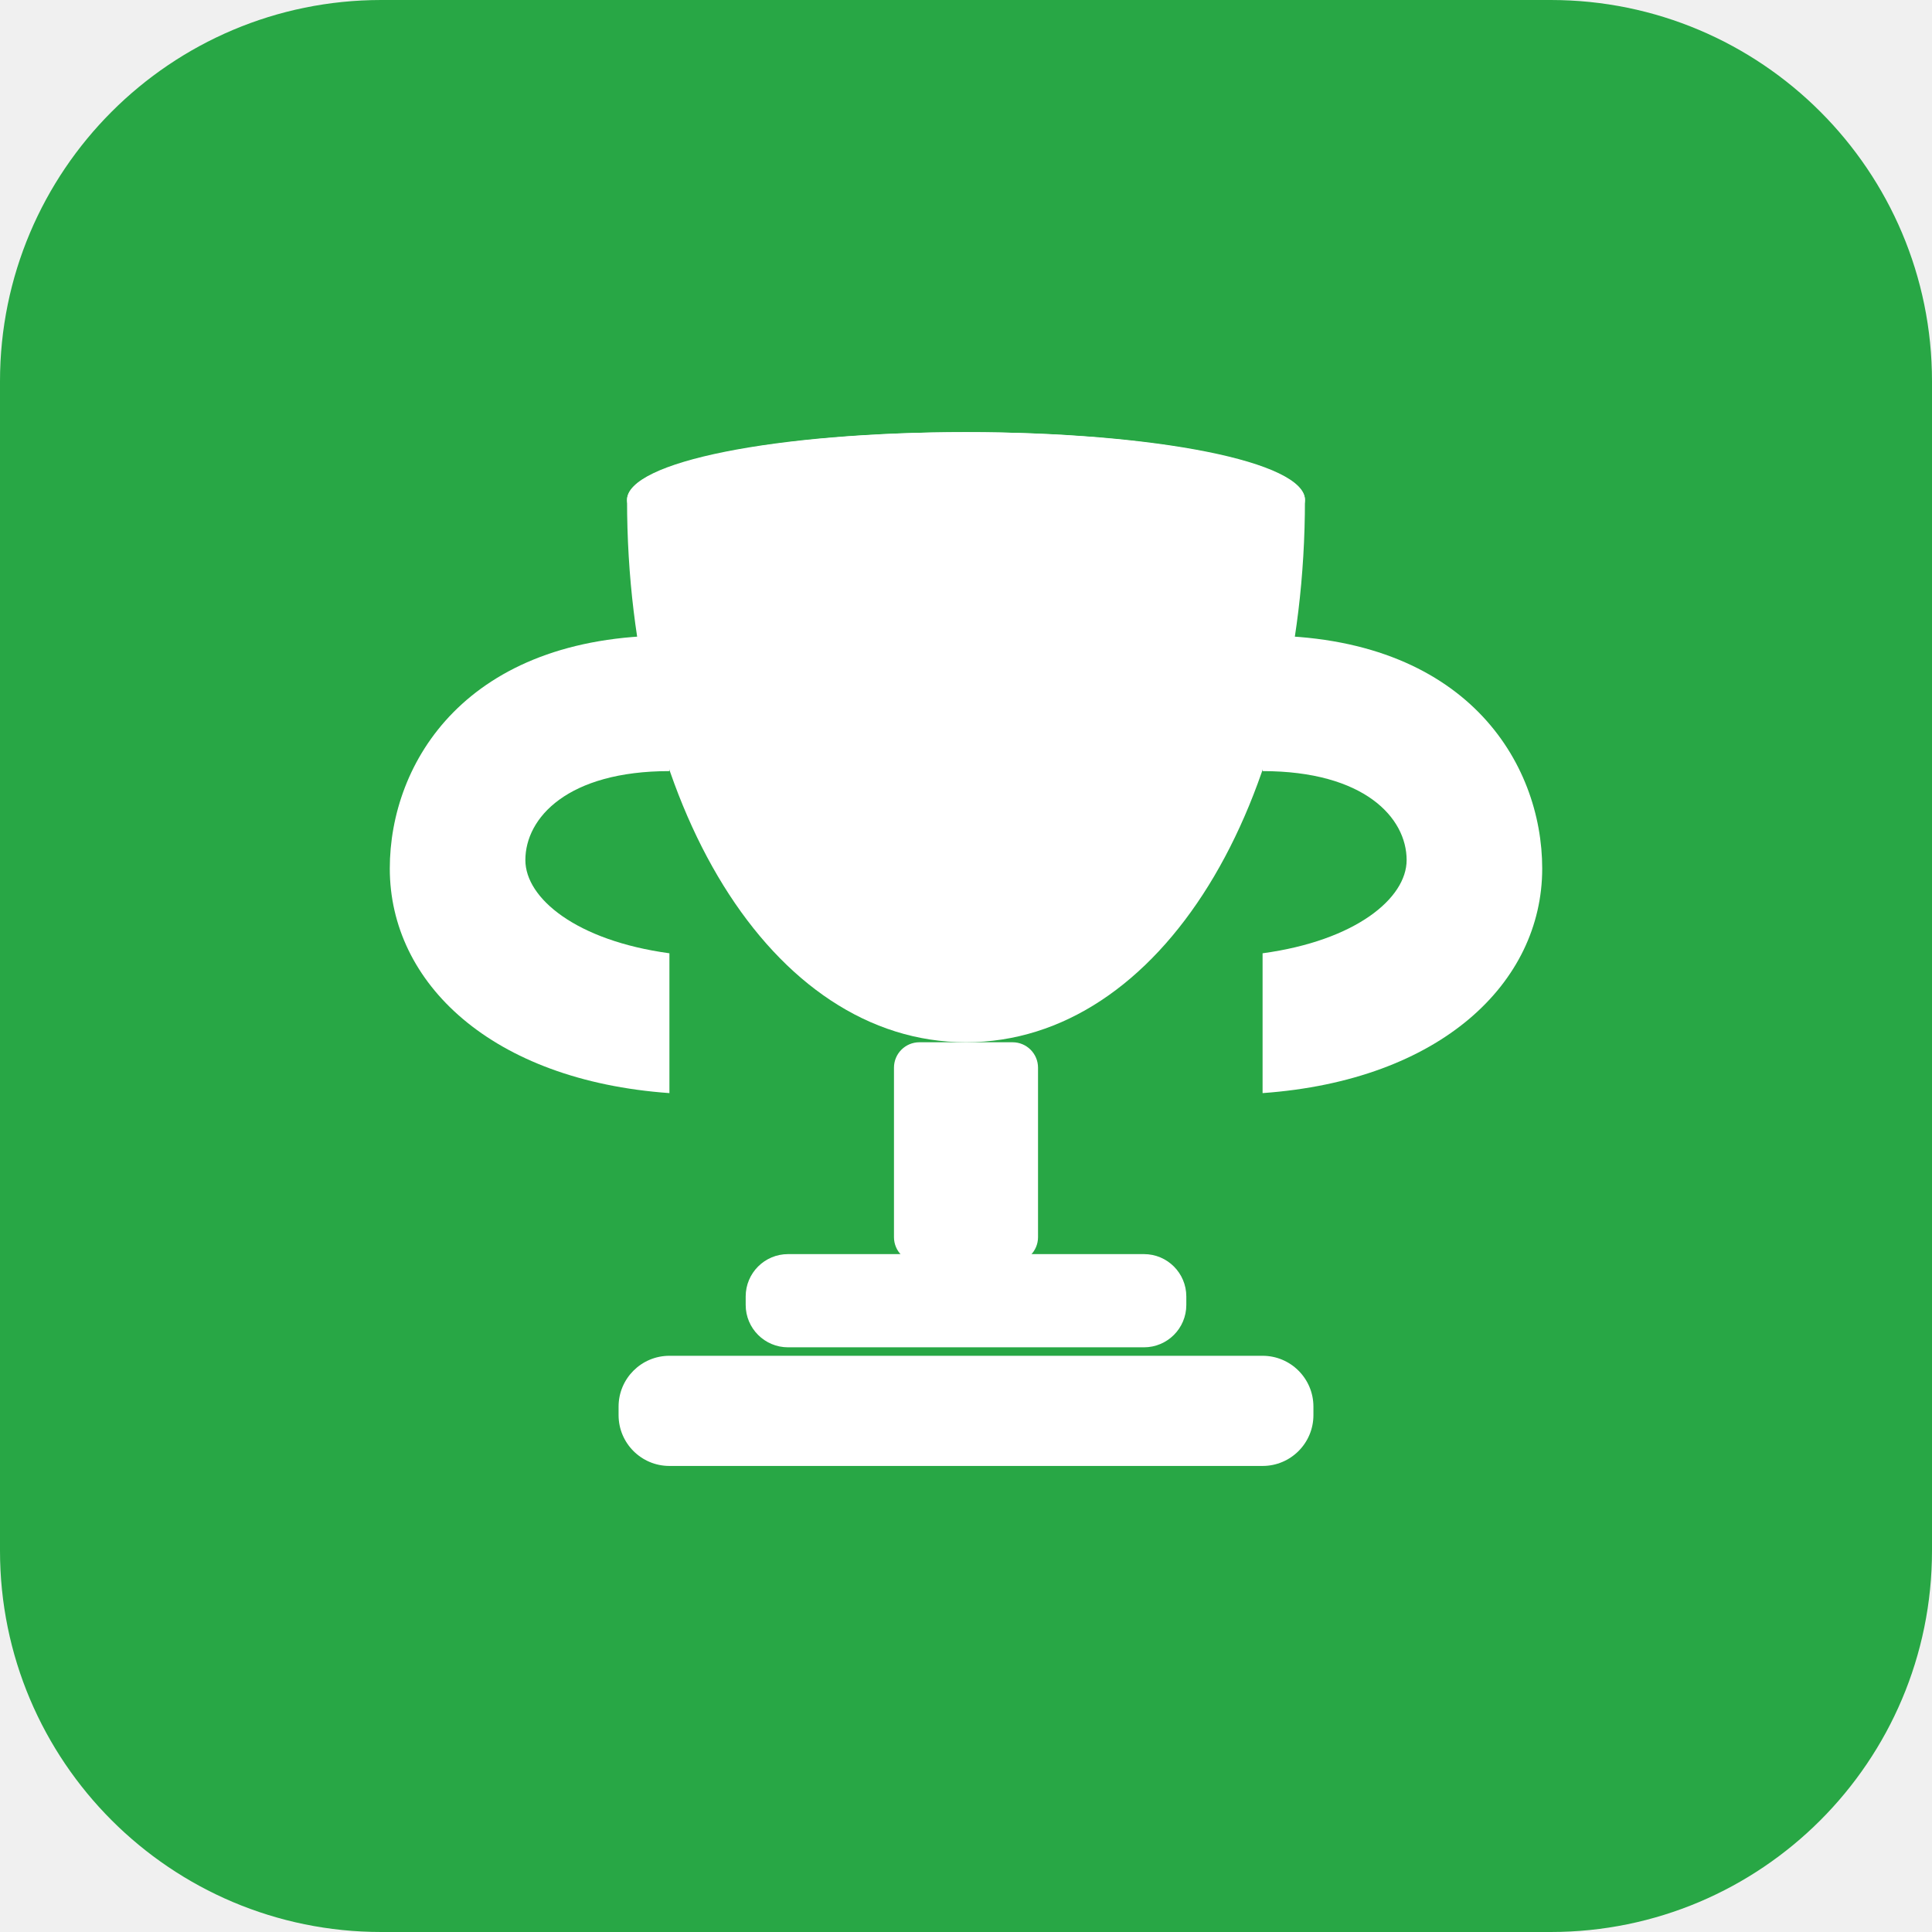
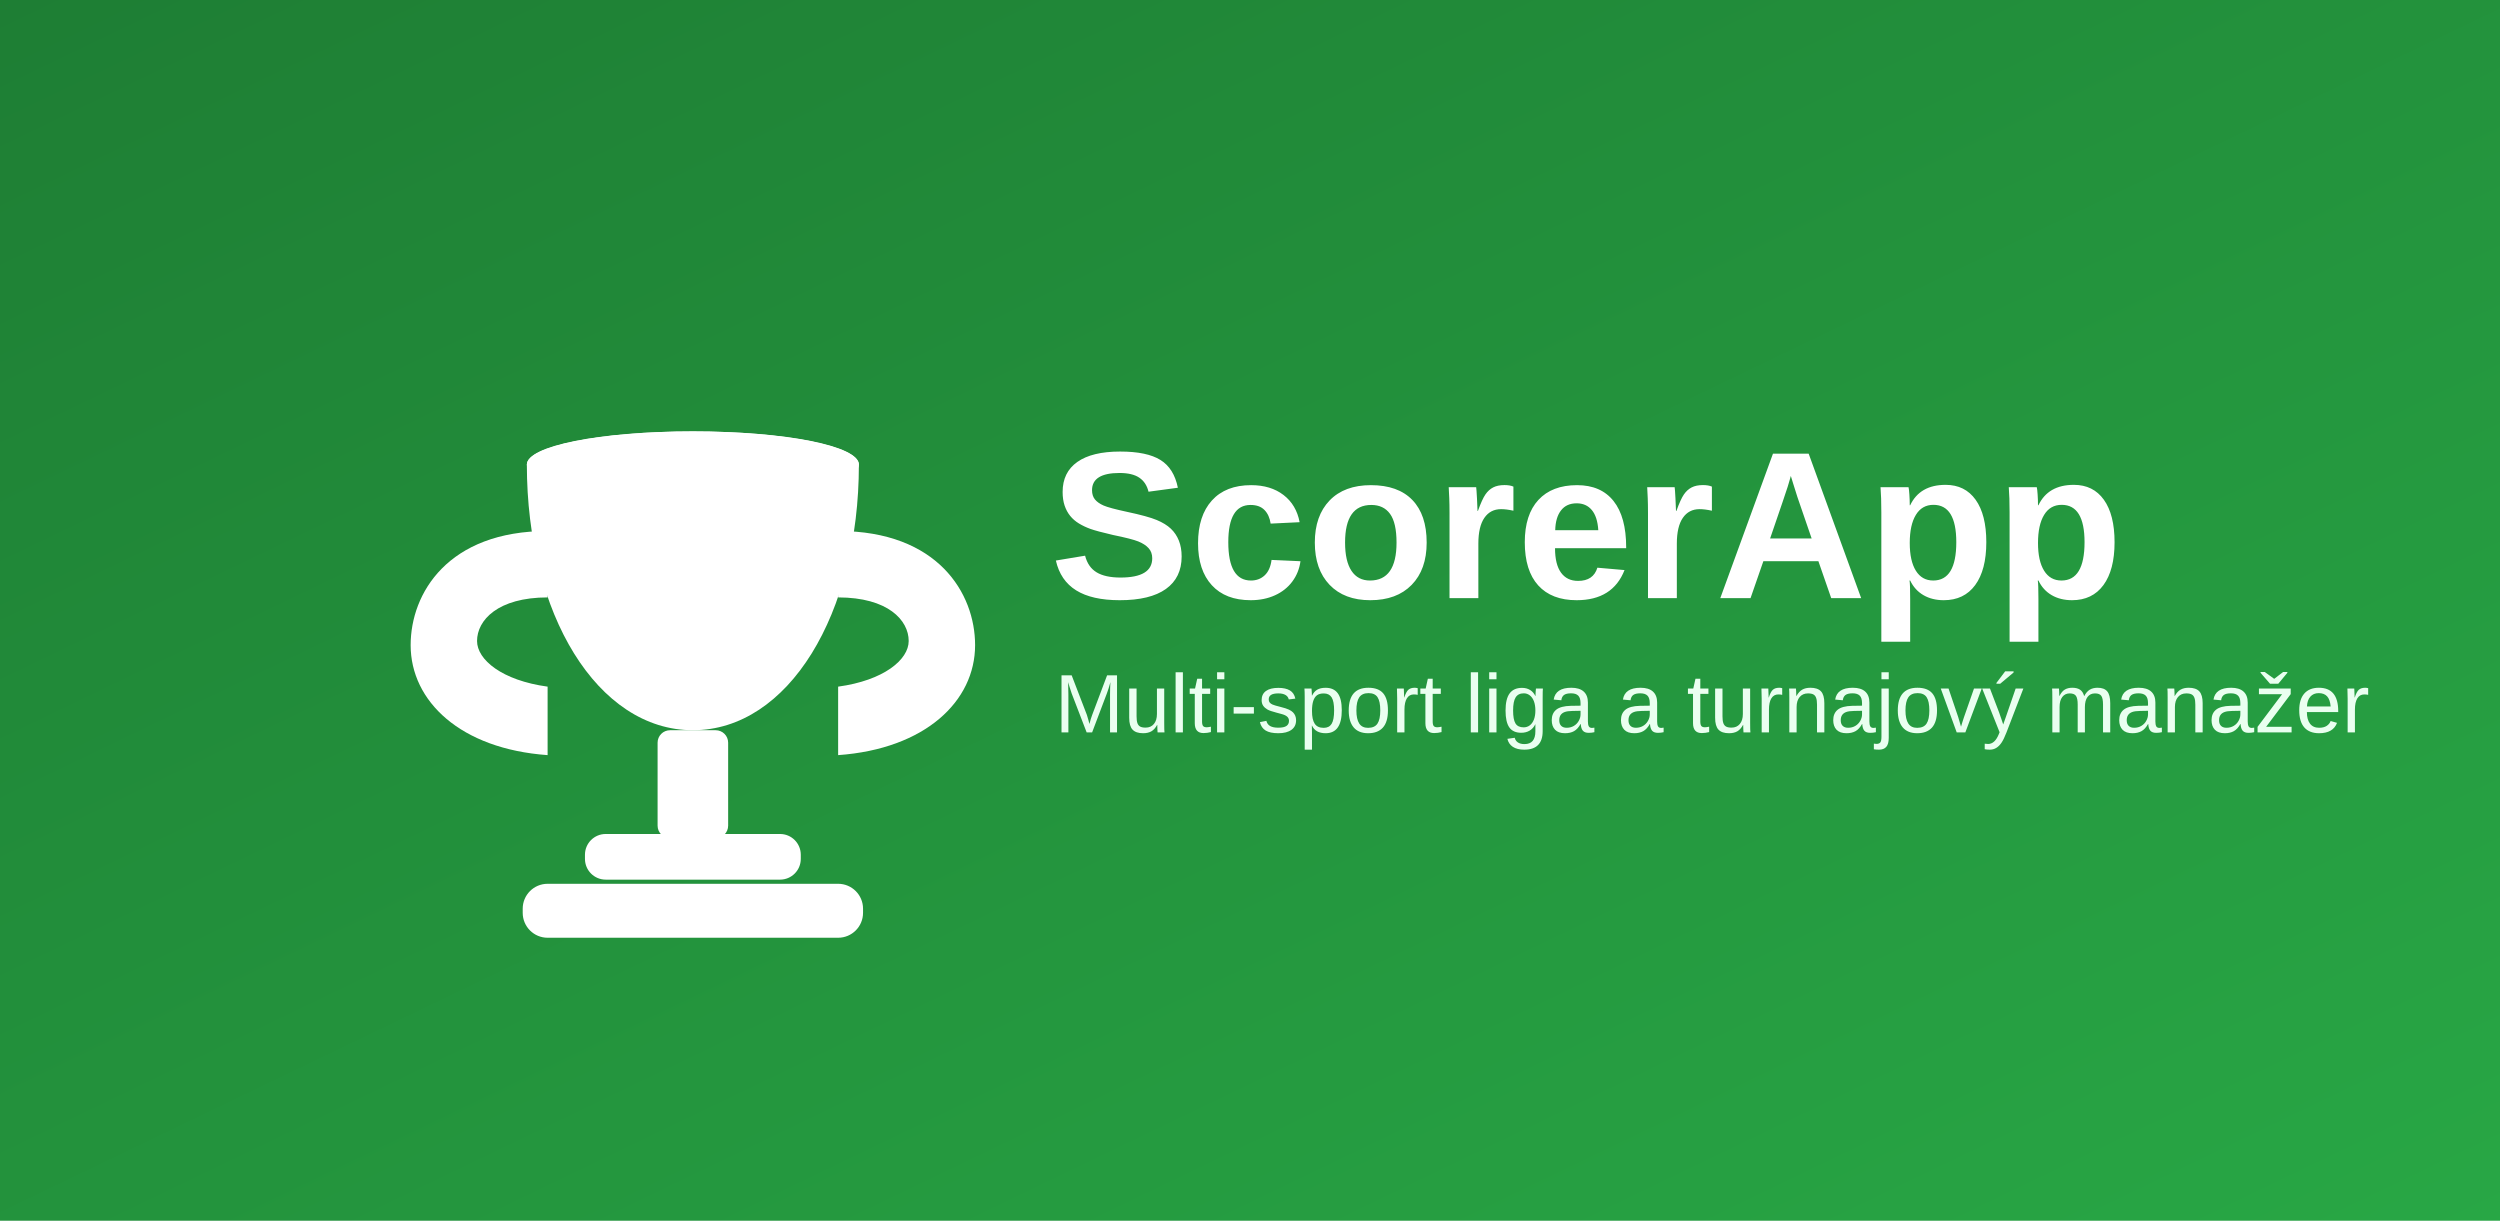
- <svg xmlns="http://www.w3.org/2000/svg" viewBox="0 0 456 456">
-   <rect width="456" height="456" rx="90" fill="#28a745" />
-   <g fill="#ffffff">
+ <svg xmlns="http://www.w3.org/2000/svg" viewBox="0 0 1024 500">
+   <defs>
+     <linearGradient id="bg" x1="0" y1="0" x2="1" y2="1">
+       <stop offset="0" stop-color="#1e7e34" />
+       <stop offset="1" stop-color="#28a745" />
+     </linearGradient>
+   </defs>
+   <rect width="1024" height="500" fill="url(#bg)" />
+   <g transform="translate(90,90) scale(0.85)" fill="#ffffff">
    <path d="M158,150 C110,150 92,180 92,205 C92,232 116,255 158,258 L158,225 C136,222 124,212 124,203 C124,193 134,182 158,182 Z" />
    <path d="M298,150 C346,150 364,180 364,205 C364,232 340,255 298,258 L298,225 C320,222 332,212 332,203 C332,193 322,182 298,182 Z" />
    <path d="M148,118 C148,109 183,102 228,102 C273,102 308,109 308,118 C308,190 274,246 228,246 C182,246 148,190 148,118 Z" />
    <ellipse cx="228" cy="118" rx="80" ry="16" />
    <rect x="211" y="246" width="34" height="52" rx="6" />
    <rect x="176" y="296" width="104" height="22" rx="10" />
    <rect x="146" y="320" width="164" height="26" rx="12" />
  </g>
+   <text x="430" y="245" font-family="Arial, sans-serif" font-size="86" font-weight="700" fill="#ffffff">ScorerApp</text>
+   <text x="432" y="300" font-family="Arial, sans-serif" font-size="34" fill="#eafff0">Multi-sport liga a turnajový manažer</text>
</svg>
